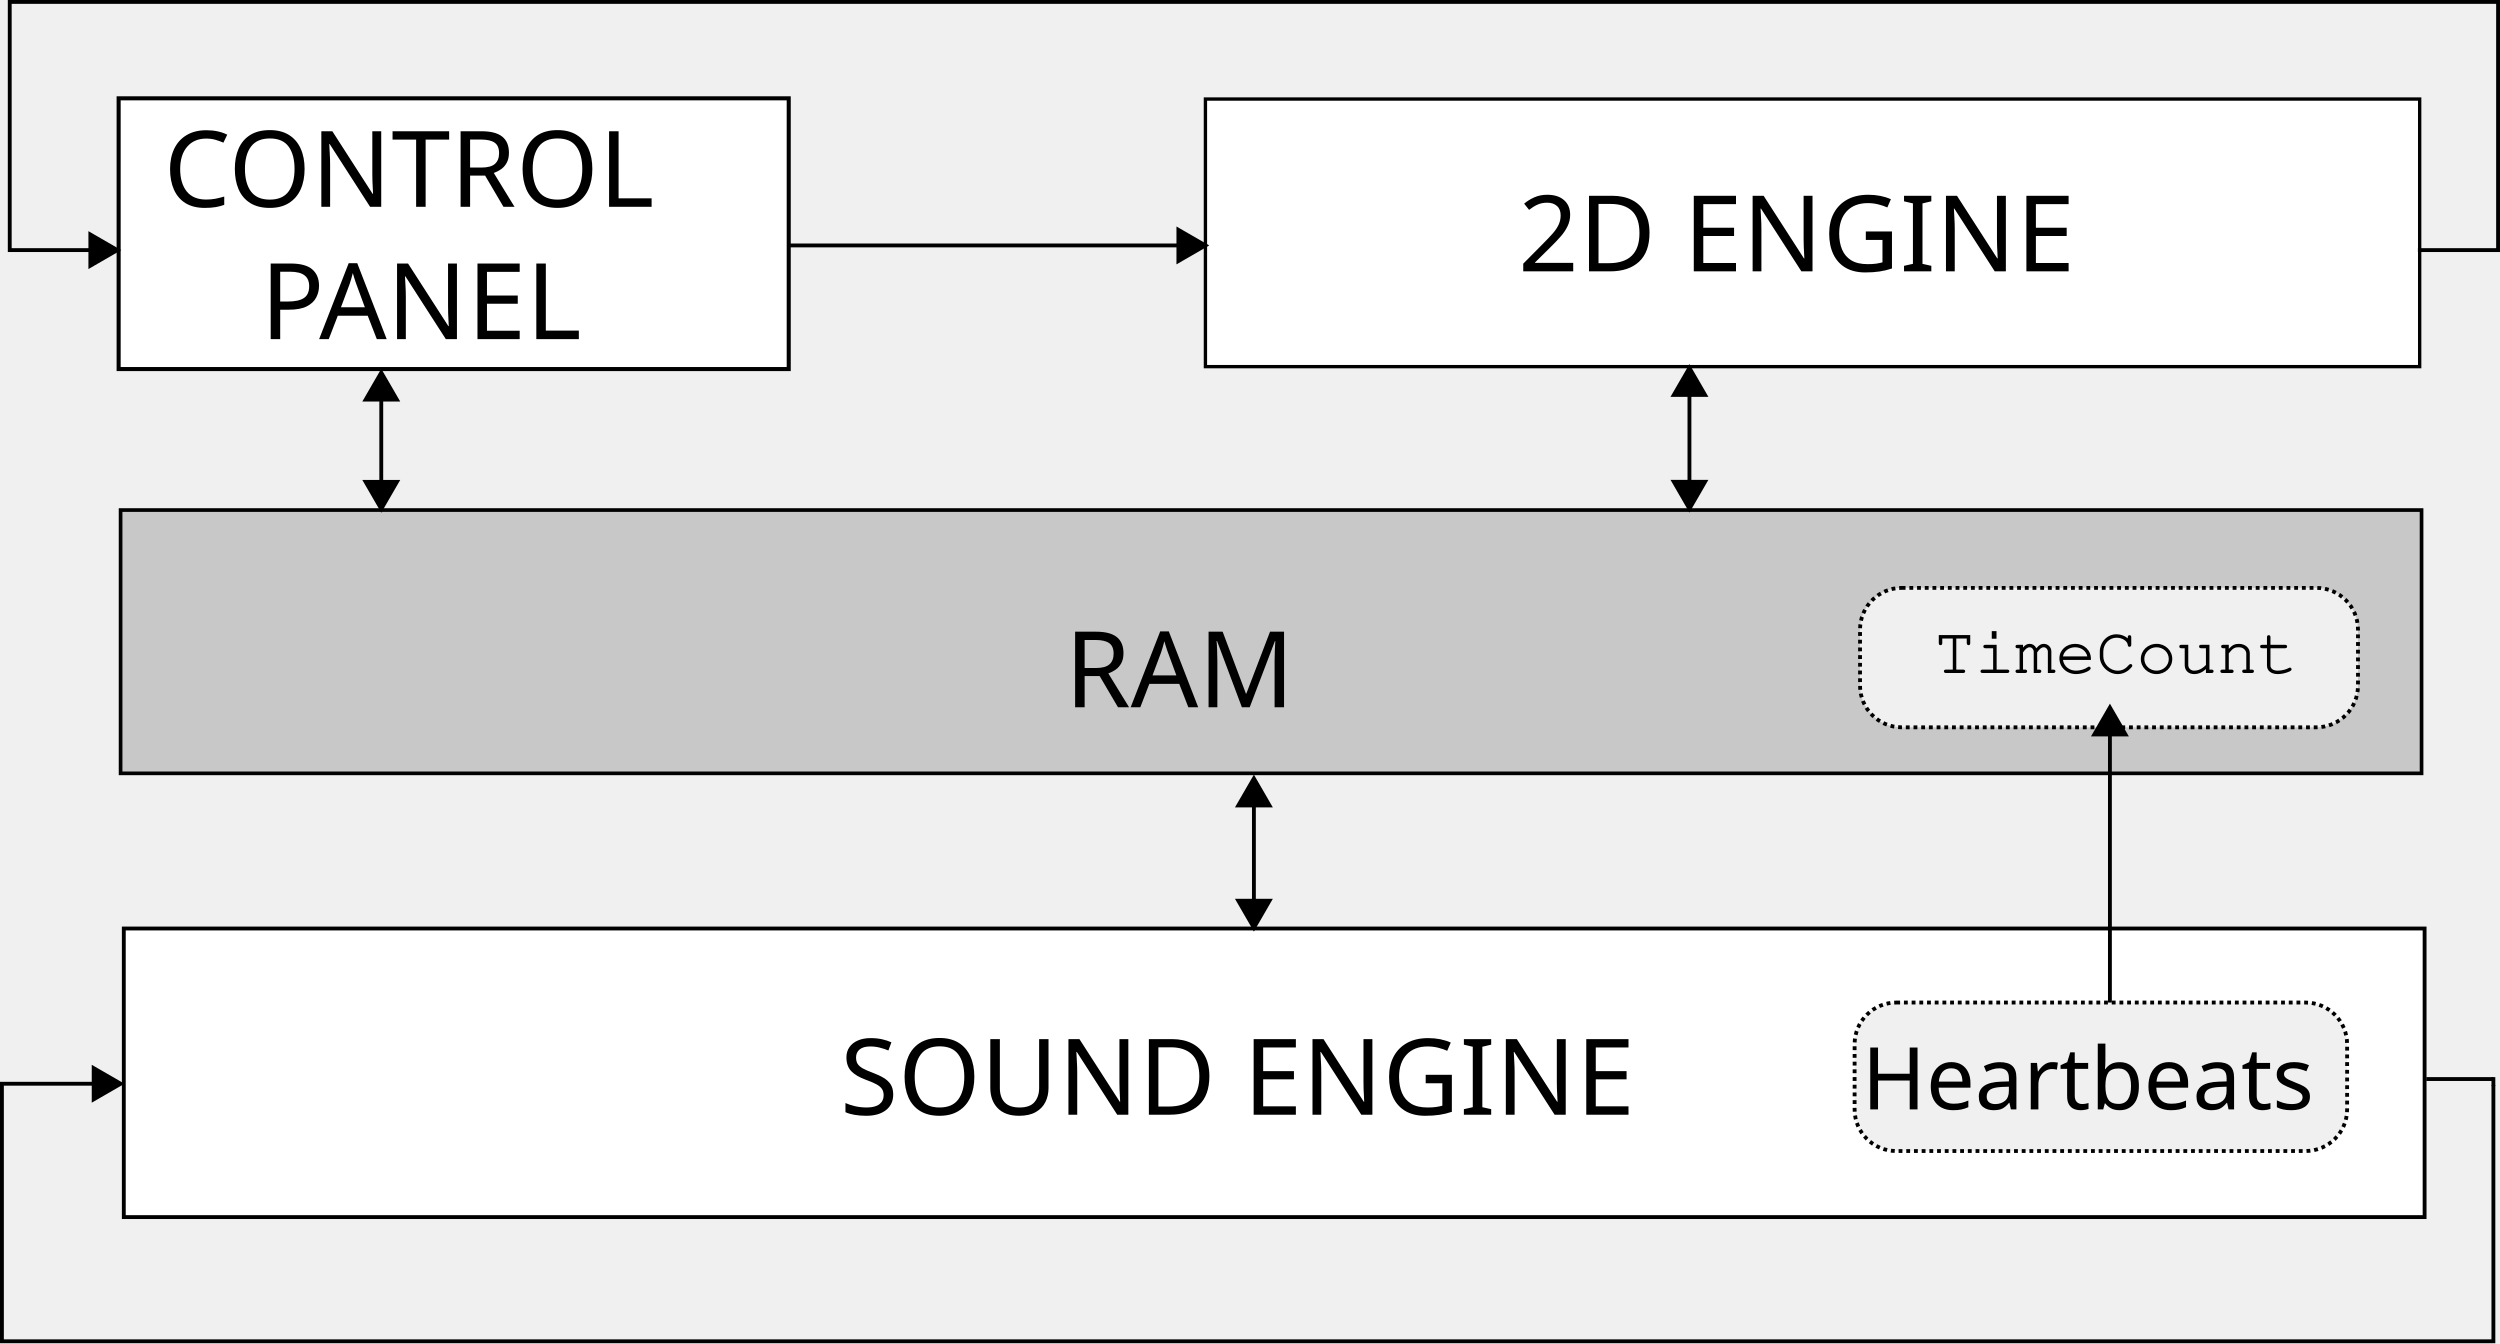
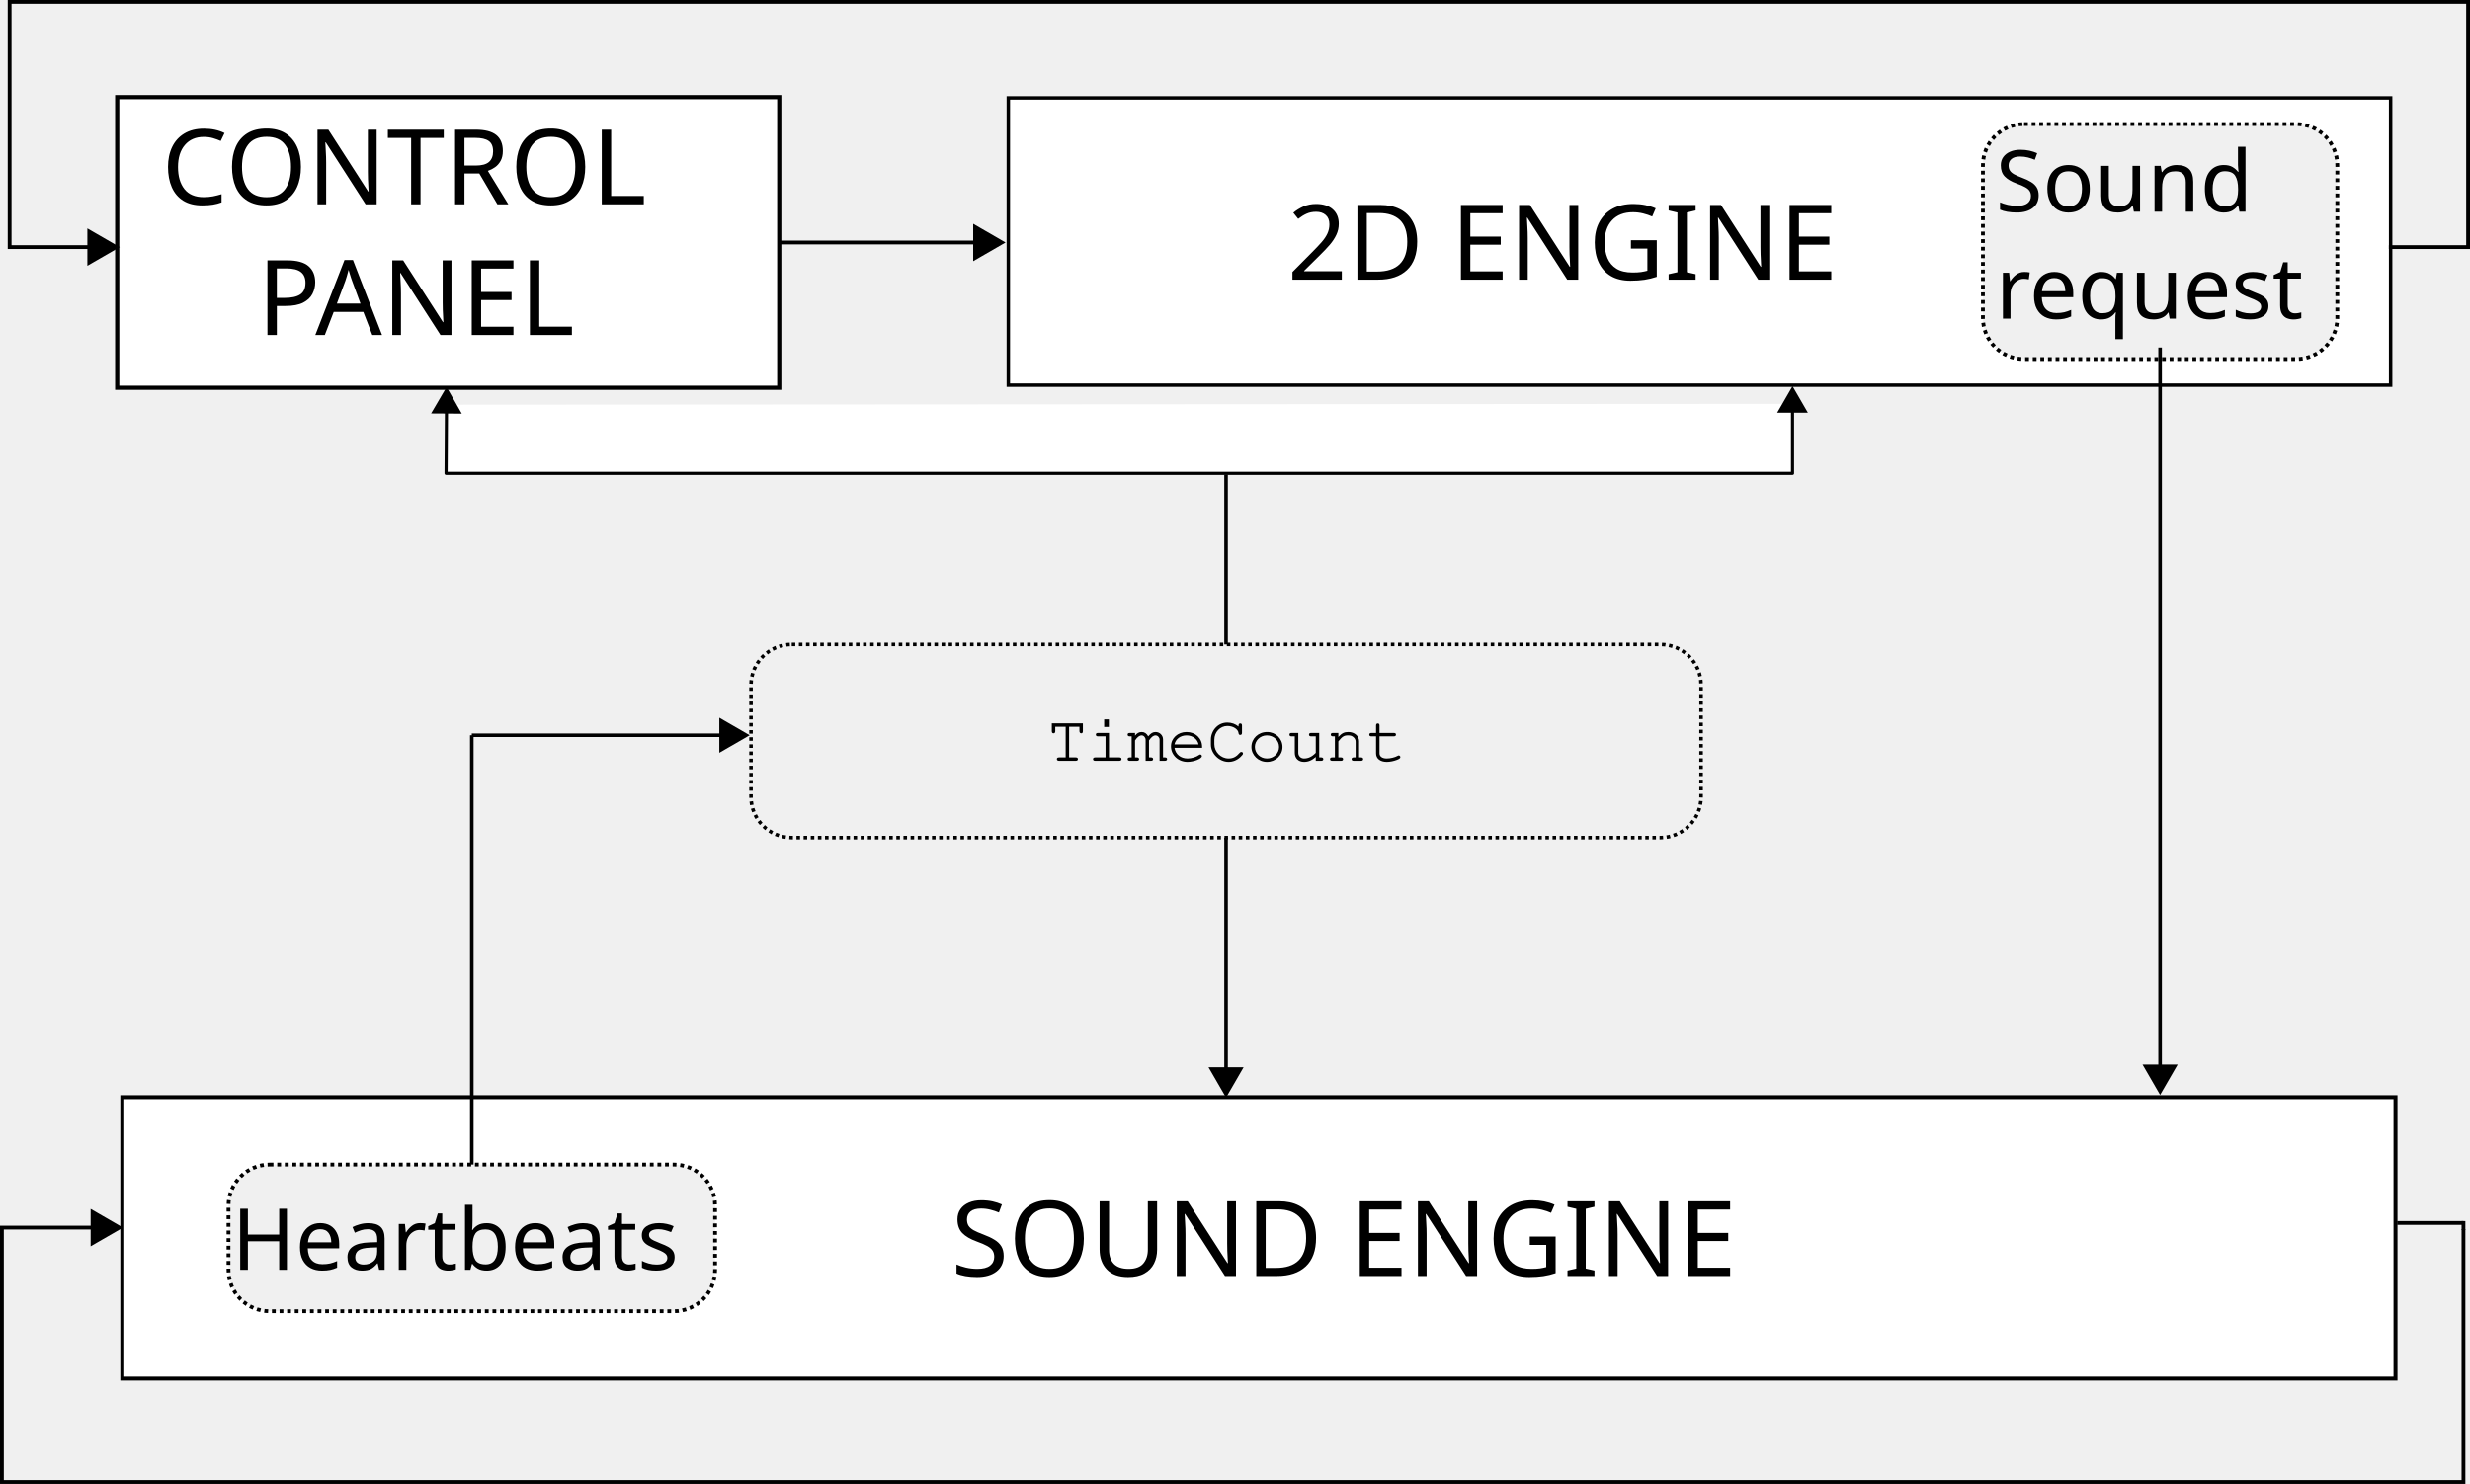
- <svg xmlns="http://www.w3.org/2000/svg" width="183.343mm" height="98.507mm" viewBox="0 0 649.64 349.041" id="svg2" version="1.1">
+ <svg xmlns="http://www.w3.org/2000/svg" width="183.343mm" height="110.149mm" viewBox="0 0 649.64 390.291" id="svg2" version="1.1">
  <defs id="defs4">
+     <marker style="overflow:visible" id="marker11" refX="0" refY="0" orient="auto-start-reverse" markerWidth="1.6" markerHeight="1.6" viewBox="0 0 1 1" preserveAspectRatio="xMidYMid">
+       <path transform="scale(0.5)" style="fill:context-stroke;fill-rule:evenodd;stroke:context-stroke;stroke-width:1pt" d="M 5.77,0 -2.88,5 V -5 Z" id="path11" />
+     </marker>
+     <marker style="overflow:visible" id="marker8" refX="0" refY="0" orient="auto-start-reverse" markerWidth="1.6" markerHeight="1.6" viewBox="0 0 1 1" preserveAspectRatio="xMidYMid">
+       <path transform="scale(0.5)" style="fill:context-stroke;fill-rule:evenodd;stroke:context-stroke;stroke-width:1pt" d="M 5.77,0 -2.88,5 V -5 Z" id="path8" />
+     </marker>
+     <marker style="overflow:visible" id="marker6" refX="0" refY="0" orient="auto-start-reverse" markerWidth="1.6" markerHeight="1.6" viewBox="0 0 1 1" preserveAspectRatio="xMidYMid">
+       <path transform="scale(0.5)" style="fill:context-stroke;fill-rule:evenodd;stroke:context-stroke;stroke-width:1pt" d="M 5.77,0 -2.88,5 V -5 Z" id="path6" />
+     </marker>
+     <marker style="overflow:visible" id="marker4" refX="0" refY="0" orient="auto-start-reverse" markerWidth="1.6" markerHeight="1.6" viewBox="0 0 1 1" preserveAspectRatio="xMidYMid">
+       <path transform="scale(0.5)" style="fill:context-stroke;fill-rule:evenodd;stroke:context-stroke;stroke-width:1pt" d="M 5.77,0 -2.88,5 V -5 Z" id="path4" />
+     </marker>
+     <marker style="overflow:visible" id="Triangle" refX="0" refY="0" orient="auto-start-reverse" markerWidth="1.6" markerHeight="1.6" viewBox="0 0 1 1" preserveAspectRatio="xMidYMid">
+       <path transform="scale(0.5)" style="fill:context-stroke;fill-rule:evenodd;stroke:context-stroke;stroke-width:1pt" d="M 5.77,0 -2.88,5 V -5 Z" id="path135" />
+     </marker>
    <marker orient="auto" refY="0" refX="0" id="marker5845" style="overflow:visible">
      <path id="path4402" d="M 5.77,0 -2.88,5 V -5 Z" style="fill:#000000;fill-opacity:1;fill-rule:evenodd;stroke:#000000;stroke-width:1pt;stroke-opacity:1" transform="scale(0.8)" />
    </marker>
    <marker orient="auto" refY="0" refX="0" id="marker5507" style="overflow:visible">
      <path id="path5509" d="M 5.77,0 -2.88,5 V -5 Z" style="fill:#000000;fill-opacity:1;fill-rule:evenodd;stroke:#000000;stroke-width:1pt;stroke-opacity:1" transform="scale(-0.8)" />
    </marker>
    <marker orient="auto" refY="0" refX="0" id="marker5011" style="overflow:visible">
      <path id="path5013" d="M 5.77,0 -2.88,5 V -5 Z" style="fill:#000000;fill-opacity:1;fill-rule:evenodd;stroke:#000000;stroke-width:1pt;stroke-opacity:1" transform="scale(-0.8)" />
    </marker>
    <marker orient="auto" refY="0" refX="0" id="marker4516" style="overflow:visible">
      <path id="path4393" d="M 5.77,0 -2.88,5 V -5 Z" style="fill:#000000;fill-opacity:1;fill-rule:evenodd;stroke:#000000;stroke-width:1pt;stroke-opacity:1" transform="scale(-0.8)" />
    </marker>
    <marker style="overflow:visible" id="marker4931" refX="0" refY="0" orient="auto">
      <path transform="scale(0.8)" style="fill:#000000;fill-opacity:1;fill-rule:evenodd;stroke:#000000;stroke-width:1pt;stroke-opacity:1" d="M 5.77,0 -2.88,5 V -5 Z" id="path4933" />
    </marker>
    <marker orient="auto" refY="0" refX="0" id="marker4773" style="overflow:visible">
      <path id="path4775" d="M 5.77,0 -2.88,5 V -5 Z" style="fill:#000000;fill-opacity:1;fill-rule:evenodd;stroke:#000000;stroke-width:1pt;stroke-opacity:1" transform="scale(0.8)" />
    </marker>
    <marker orient="auto" refY="0" refX="0" id="marker4721" style="overflow:visible">
      <path id="path4723" d="M 5.77,0 -2.88,5 V -5 Z" style="fill:#000000;fill-opacity:1;fill-rule:evenodd;stroke:#000000;stroke-width:1pt;stroke-opacity:1" transform="scale(0.8)" />
    </marker>
-     <marker style="overflow:visible" id="marker4679" refX="0" refY="0" orient="auto">
-       <path transform="scale(0.8)" style="fill:#000000;fill-opacity:1;fill-rule:evenodd;stroke:#000000;stroke-width:1pt;stroke-opacity:1" d="M 5.77,0 -2.88,5 V -5 Z" id="path4681" />
-     </marker>
    <marker orient="auto" refY="0" refX="0" id="TriangleOutL" style="overflow:visible">
      <path id="path4323" d="M 5.77,0 -2.88,5 V -5 Z" style="fill:#000000;fill-opacity:1;fill-rule:evenodd;stroke:#000000;stroke-width:1pt;stroke-opacity:1" transform="scale(0.8)" />
    </marker>
    <marker orient="auto" refY="0" refX="0" id="TriangleInL" style="overflow:visible">
      <path id="path4314" d="M 5.77,0 -2.88,5 V -5 Z" style="fill:#000000;fill-opacity:1;fill-rule:evenodd;stroke:#000000;stroke-width:1pt;stroke-opacity:1" transform="scale(-0.8)" />
    </marker>
  </defs>
  <g id="layer1" transform="translate(-20.59321,-23.94209)">
-     <rect style="fill:#ffffff;fill-opacity:1;stroke:#000000;stroke-width:1.056;stroke-miterlimit:4;stroke-dasharray:none;stroke-dashoffset:0;stroke-opacity:1" id="rect4136" width="174.127" height="70.353" x="51.42" y="49.491" />
-     <rect style="fill:#ffffff;fill-opacity:1;stroke:#000000;stroke-width:0.871;stroke-miterlimit:4;stroke-dasharray:none;stroke-dashoffset:0;stroke-opacity:1" id="rect4136-5" width="315.529" height="69.536" x="333.83" y="49.679" />
+     <rect style="fill:#ffffff;fill-opacity:1;stroke:#000000;stroke-width:1.101;stroke-miterlimit:4;stroke-dasharray:none;stroke-dashoffset:0;stroke-opacity:1" id="rect4136" width="174.127" height="76.458" x="51.42" y="49.491" />
+     <rect style="fill:#ffffff;fill-opacity:1;stroke:#000000;stroke-width:0.908;stroke-miterlimit:4;stroke-dasharray:none;stroke-dashoffset:0;stroke-opacity:1" id="rect4136-5" width="363.565" height="75.57" x="285.795" y="49.695" />
    <text xml:space="preserve" style="font-style:normal;font-variant:normal;font-weight:normal;font-stretch:normal;line-height:0%;font-family:sans-serif;-inkscape-font-specification:'Sans, Normal';text-align:start;letter-spacing:0px;word-spacing:0px;writing-mode:lr-tb;text-anchor:start;fill:#000000;fill-opacity:1;stroke:none;stroke-width:1px;stroke-linecap:butt;stroke-linejoin:miter;stroke-opacity:1" x="137.779" y="77.685" id="text4153">
      <tspan id="tspan4155" x="137.779" y="77.685" style="font-style:normal;font-variant:normal;font-weight:normal;font-stretch:normal;font-size:27.5px;line-height:1.25;font-family:sans-serif;-inkscape-font-specification:'sans-serif, Normal';font-variant-ligatures:normal;font-variant-caps:normal;font-variant-numeric:normal;font-feature-settings:normal;text-align:center;writing-mode:lr-tb;text-anchor:middle">CONTROL</tspan>
      <tspan x="137.779" y="112.06" style="font-style:normal;font-variant:normal;font-weight:normal;font-stretch:normal;font-size:27.5px;line-height:1.25;font-family:sans-serif;-inkscape-font-specification:'sans-serif, Normal';font-variant-ligatures:normal;font-variant-caps:normal;font-variant-numeric:normal;font-feature-settings:normal;text-align:center;writing-mode:lr-tb;text-anchor:middle" id="tspan919">PANEL</tspan>
    </text>
-     <text xml:space="preserve" style="font-style:normal;font-variant:normal;font-weight:normal;font-stretch:normal;line-height:0%;font-family:sans-serif;-inkscape-font-specification:'Sans, Normal';text-align:start;letter-spacing:0px;word-spacing:0px;writing-mode:lr-tb;text-anchor:start;fill:#000000;fill-opacity:1;stroke:none;stroke-width:1px;stroke-linecap:butt;stroke-linejoin:miter;stroke-opacity:1" x="415.104" y="94.457" id="text4153-6">
-       <tspan id="tspan4155-9" x="415.104" y="94.457" style="font-size:27.5px;line-height:1.25;font-family:sans-serif">2D ENGINE</tspan>
+     <text xml:space="preserve" style="font-style:normal;font-variant:normal;font-weight:normal;font-stretch:normal;line-height:0%;font-family:sans-serif;-inkscape-font-specification:'Sans, Normal';text-align:start;letter-spacing:0px;word-spacing:0px;writing-mode:lr-tb;text-anchor:start;fill:#000000;fill-opacity:1;stroke:none;stroke-width:1px;stroke-linecap:butt;stroke-linejoin:miter;stroke-opacity:1" x="359.211" y="97.491" id="text4153-6">
+       <tspan id="tspan4155-9" x="359.211" y="97.491" style="font-size:27.5px;line-height:1.25;font-family:sans-serif">2D ENGINE</tspan>
    </text>
-     <path style="fill:none;fill-rule:evenodd;stroke:#000000;stroke-width:1;stroke-linecap:butt;stroke-linejoin:miter;stroke-miterlimit:4;stroke-dasharray:none;stroke-opacity:1;marker-start:url(#TriangleInL)" d="M 329.14,87.72 H 225.45" id="path4175" />
-     <rect style="fill:#c8c8c8;fill-opacity:1;stroke:#000000;stroke-width:0.955;stroke-miterlimit:4;stroke-dasharray:none;stroke-dashoffset:0;stroke-opacity:1" id="rect4136-5-6" width="597.922" height="68.419" x="51.928" y="156.483" />
-     <text xml:space="preserve" style="font-style:normal;font-variant:normal;font-weight:normal;font-stretch:normal;line-height:0%;font-family:sans-serif;-inkscape-font-specification:'Sans, Normal';text-align:start;letter-spacing:0px;word-spacing:0px;writing-mode:lr-tb;text-anchor:start;fill:#000000;fill-opacity:1;stroke:none;stroke-width:1px;stroke-linecap:butt;stroke-linejoin:miter;stroke-opacity:1" x="297.299" y="207.731" id="text4153-6-3">
-       <tspan id="tspan4155-9-0" x="297.299" y="207.731" style="font-size:27.5px;line-height:1.25;font-family:sans-serif">RAM</tspan>
-     </text>
-     <rect style="fill:#ffffff;fill-opacity:1;stroke:#000000;stroke-width:1;stroke-miterlimit:4;stroke-dasharray:none;stroke-dashoffset:0;stroke-opacity:1" id="rect4136-5-9" width="597.878" height="74.991" x="52.762" y="265.22" />
-     <text xml:space="preserve" style="font-style:normal;font-variant:normal;font-weight:normal;font-stretch:normal;line-height:0%;font-family:sans-serif;-inkscape-font-specification:'Sans, Normal';text-align:start;letter-spacing:0px;word-spacing:0px;writing-mode:lr-tb;text-anchor:start;fill:#000000;fill-opacity:1;stroke:none;stroke-width:1px;stroke-linecap:butt;stroke-linejoin:miter;stroke-opacity:1" x="238.885" y="313.606" id="text4153-6-5">
-       <tspan id="tspan4155-9-1" x="238.885" y="313.606" style="font-size:27.5px;line-height:1.25;font-family:sans-serif">SOUND ENGINE</tspan>
+     <path style="fill:none;fill-rule:evenodd;stroke:#000000;stroke-width:1;stroke-linecap:butt;stroke-linejoin:miter;stroke-miterlimit:4;stroke-dasharray:none;stroke-opacity:1;marker-start:url(#TriangleInL)" d="M 279.389,87.72 H 225.45" id="path4175" />
+     <rect style="fill:#ffffff;fill-opacity:1;stroke:#000000;stroke-width:1.042;stroke-miterlimit:4;stroke-dasharray:none;stroke-dashoffset:0;stroke-opacity:1" id="rect4136-5-9" width="597.878" height="74.041" x="52.762" y="312.498" />
+     <text xml:space="preserve" style="font-style:normal;font-variant:normal;font-weight:normal;font-stretch:normal;line-height:0%;font-family:sans-serif;-inkscape-font-specification:'Sans, Normal';text-align:start;letter-spacing:0px;word-spacing:0px;writing-mode:lr-tb;text-anchor:start;fill:#000000;fill-opacity:1;stroke:none;stroke-width:1px;stroke-linecap:butt;stroke-linejoin:miter;stroke-opacity:1" x="270.76" y="359.529" id="text4153-6-5">
+       <tspan id="tspan4155-9-1" x="270.76" y="359.529" style="font-size:27.5px;line-height:1.25;font-family:sans-serif">SOUND ENGINE</tspan>
    </text>
    <path style="fill:none;fill-rule:evenodd;stroke:#000000;stroke-width:1;stroke-linecap:butt;stroke-linejoin:miter;stroke-miterlimit:4;stroke-dasharray:none;stroke-opacity:1;marker-end:url(#TriangleOutL)" d="m 648.901,88.933 h 20.832 V 24.442 H 23.122 v 64.491 h 23.283" id="path4613" />
-     <path style="fill:none;fill-rule:evenodd;stroke:#000000;stroke-width:1;stroke-linecap:butt;stroke-linejoin:miter;stroke-miterlimit:4;stroke-dasharray:none;stroke-opacity:1;marker-start:url(#marker5011);marker-end:url(#marker4679)" d="m 119.668,125.446 v 26.055" id="path4671" />
-     <path style="fill:none;fill-rule:evenodd;stroke:#000000;stroke-width:1;stroke-linecap:butt;stroke-linejoin:miter;stroke-miterlimit:4;stroke-dasharray:none;stroke-opacity:1;marker-start:url(#marker4516);marker-end:url(#marker4721)" d="m 459.605,124.229 v 27.238" id="path4713" />
-     <path style="fill:none;fill-rule:evenodd;stroke:#000000;stroke-width:1;stroke-linecap:butt;stroke-linejoin:miter;stroke-miterlimit:4;stroke-dasharray:none;stroke-opacity:1;marker-start:url(#marker5507);marker-end:url(#marker4931)" d="m 346.427,230.915 v 29.423" id="path4761" />
-     <path style="fill:none;fill-rule:evenodd;stroke:#000000;stroke-width:1px;stroke-linecap:butt;stroke-linejoin:miter;stroke-opacity:1" d="m 651.073,304.338 h 17.443" id="path4763" />
-     <path style="fill:none;fill-rule:evenodd;stroke:#000000;stroke-width:1;stroke-linecap:butt;stroke-linejoin:miter;stroke-miterlimit:4;stroke-dasharray:none;stroke-opacity:1;marker-end:url(#marker4773)" d="m 668.517,305.965 v 66.518 H 21.093 v -66.924 h 26.175" id="path4765" />
-     <path style="fill:none;fill-rule:evenodd;stroke:#000000;stroke-width:1px;stroke-linecap:butt;stroke-linejoin:miter;stroke-opacity:1" d="m 668.516,303.844 v 2.318" id="path4885" />
-     <rect style="fill:#f0f0f0;fill-opacity:1;stroke:#000000;stroke-width:1;stroke-miterlimit:4;stroke-dasharray:1, 1;stroke-dashoffset:0;stroke-opacity:1" id="rect4248" width="127.984" height="38.583" x="502.524" y="284.461" ry="10.822" />
-     <text xml:space="preserve" style="font-style:normal;font-weight:normal;line-height:0%;font-family:sans-serif;letter-spacing:0px;word-spacing:0px;fill:#000000;fill-opacity:1;stroke:none;stroke-width:1px;stroke-linecap:butt;stroke-linejoin:miter;stroke-opacity:1" x="504.406" y="312.222" id="text4250">
-       <tspan id="tspan4252" x="504.406" y="312.222" style="font-style:normal;font-variant:normal;font-weight:normal;font-stretch:normal;font-size:22.5px;line-height:125%;font-family:sans-serif;-inkscape-font-specification:'Sans, Normal';text-align:start;writing-mode:lr-tb;text-anchor:start">Heartbeats</tspan>
+     <path style="fill:none;fill-rule:evenodd;stroke:#000000;stroke-width:1px;stroke-linecap:butt;stroke-linejoin:miter;stroke-opacity:1" d="m 651.073,345.588 h 17.443" id="path4763" />
+     <path style="fill:none;fill-rule:evenodd;stroke:#000000;stroke-width:1;stroke-linecap:butt;stroke-linejoin:miter;stroke-miterlimit:4;stroke-dasharray:none;stroke-opacity:1;marker-end:url(#marker4773)" d="m 668.517,347.215 v 66.518 H 21.093 v -66.924 h 26.175" id="path4765" />
+     <path style="fill:none;fill-rule:evenodd;stroke:#000000;stroke-width:1px;stroke-linecap:butt;stroke-linejoin:miter;stroke-opacity:1" d="m 668.516,345.094 v 2.318" id="path4885" />
+     <rect style="fill:#f0f0f0;fill-opacity:1;stroke:#000000;stroke-width:1;stroke-miterlimit:4;stroke-dasharray:1, 1;stroke-dashoffset:0;stroke-opacity:1" id="rect4248" width="127.984" height="38.583" x="80.688" y="330.227" ry="10.822" />
+     <text xml:space="preserve" style="font-style:normal;font-weight:normal;line-height:0%;font-family:sans-serif;letter-spacing:0px;word-spacing:0px;fill:#000000;fill-opacity:1;stroke:none;stroke-width:1px;stroke-linecap:butt;stroke-linejoin:miter;stroke-opacity:1" x="81.586" y="357.906" id="text4250">
+       <tspan id="tspan4252" x="81.586" y="357.906" style="font-style:normal;font-variant:normal;font-weight:normal;font-stretch:normal;font-size:22.5px;line-height:125%;font-family:sans-serif;-inkscape-font-specification:'Sans, Normal';text-align:start;writing-mode:lr-tb;text-anchor:start">Heartbeats</tspan>
    </text>
-     <rect style="fill:#f0f0f0;fill-opacity:1;stroke:#000000;stroke-width:1;stroke-miterlimit:4;stroke-dasharray:1, 1;stroke-dashoffset:0;stroke-opacity:1" id="rect4254" width="129.395" height="36.231" x="503.935" y="176.71" ry="10.822" />
-     <text xml:space="preserve" style="font-style:normal;font-weight:normal;line-height:0%;font-family:sans-serif;letter-spacing:0px;word-spacing:0px;fill:#000000;fill-opacity:1;stroke:none;stroke-width:1px;stroke-linecap:butt;stroke-linejoin:miter;stroke-opacity:1" x="523.227" y="198.825" id="text5839">
-       <tspan id="tspan5841" x="523.227" y="198.825" style="font-style:normal;font-variant:normal;font-weight:normal;font-stretch:normal;font-size:17.5px;line-height:125%;font-family:Courier;-inkscape-font-specification:'Courier, Normal';text-align:start;writing-mode:lr-tb;text-anchor:start">TimeCount</tspan>
+     <g id="g11" transform="translate(15,-346.2744)">
+       <rect style="fill:#f0f0f0;fill-opacity:1;stroke:#000000;stroke-width:1;stroke-miterlimit:4;stroke-dasharray:1, 1;stroke-dashoffset:0;stroke-opacity:1" id="rect4248-5" width="93.205" height="61.821" x="527.124" y="402.844" ry="10.822" />
+       <text xml:space="preserve" style="font-style:normal;font-weight:normal;line-height:0%;font-family:sans-serif;letter-spacing:0px;word-spacing:0px;fill:#000000;fill-opacity:1;stroke:none;stroke-width:1px;stroke-linecap:butt;stroke-linejoin:miter;stroke-opacity:1" x="530.49" y="425.899" id="text4250-3">
+         <tspan id="tspan4252-5" x="530.49" y="425.899" style="font-style:normal;font-variant:normal;font-weight:normal;font-stretch:normal;font-size:22.5px;line-height:125%;font-family:sans-serif;-inkscape-font-specification:'Sans, Normal';text-align:start;writing-mode:lr-tb;text-anchor:start">Sound </tspan>
+         <tspan x="530.49" y="454.024" style="font-style:normal;font-variant:normal;font-weight:normal;font-stretch:normal;font-size:22.5px;line-height:125%;font-family:sans-serif;-inkscape-font-specification:'Sans, Normal';text-align:start;writing-mode:lr-tb;text-anchor:start" id="tspan11">request</tspan>
+       </text>
+     </g>
+     <rect style="fill:#f0f0f0;fill-opacity:1;stroke:#000000;stroke-width:0.938;stroke-miterlimit:4;stroke-dasharray:0.938, 0.938;stroke-dashoffset:0;stroke-opacity:1" id="rect4254" width="249.88" height="50.82" x="218.121" y="193.437" ry="10.708" />
+     <text xml:space="preserve" style="font-style:normal;font-weight:normal;line-height:0%;font-family:sans-serif;letter-spacing:0px;word-spacing:0px;fill:#000000;fill-opacity:1;stroke:none;stroke-width:1px;stroke-linecap:butt;stroke-linejoin:miter;stroke-opacity:1" x="296.064" y="224.045" id="text5839">
+       <tspan id="tspan5841" x="296.064" y="224.045" style="font-style:normal;font-variant:normal;font-weight:normal;font-stretch:normal;font-size:17.5px;line-height:125%;font-family:Courier;-inkscape-font-specification:'Courier, Normal';text-align:start;writing-mode:lr-tb;text-anchor:start">TimeCount</tspan>
    </text>
-     <path style="fill:none;fill-rule:evenodd;stroke:#000000;stroke-width:1px;stroke-linecap:butt;stroke-linejoin:miter;stroke-opacity:1;marker-end:url(#marker5845)" d="M 568.868,284.461 V 212.47" id="path5843" />
+     <path style="fill:#ffffff;stroke:#000000;stroke-width:0.819;stroke-linejoin:round;stroke-dasharray:none;stroke-dashoffset:0;stroke-opacity:1;marker-start:url(#Triangle);marker-end:url(#marker4)" d="m 492.053,130.181 v 18.3 H 137.914 l 0.112,-18.073" id="path2" />
+     <path style="fill:#ffffff;stroke:#000000;stroke-width:0.938;stroke-linejoin:round;stroke-dasharray:none;stroke-dashoffset:0;stroke-opacity:1" d="m 343.061,193.437 0,-44.658" id="path3" />
+     <path style="fill:#ffffff;stroke:#000000;stroke-width:0.938;stroke-linejoin:round;stroke-dasharray:none;stroke-dashoffset:0;stroke-opacity:1;marker-end:url(#marker6)" d="m 588.726,115.358 0,191.214" id="path5" />
+     <path style="fill:#ffffff;stroke:#000000;stroke-width:0.938;stroke-linejoin:round;stroke-dasharray:none;stroke-dashoffset:0;stroke-opacity:1;marker-end:url(#marker8)" d="m 343.061,244.258 v 63.02" id="path7" />
+     <path style="fill:#ffffff;stroke:#000000;stroke-width:0.938;stroke-linejoin:round;stroke-dasharray:none;stroke-dashoffset:0;stroke-opacity:1;marker-start:url(#marker11)" d="m 212.446,217.325 h -67.766" id="path9" />
+     <path style="fill:#ffffff;stroke:#000000;stroke-width:0.938;stroke-linejoin:round;stroke-dasharray:none;stroke-dashoffset:0;stroke-opacity:1" d="m 144.68,330.227 0,-112.902" id="path10" />
  </g>
</svg>
